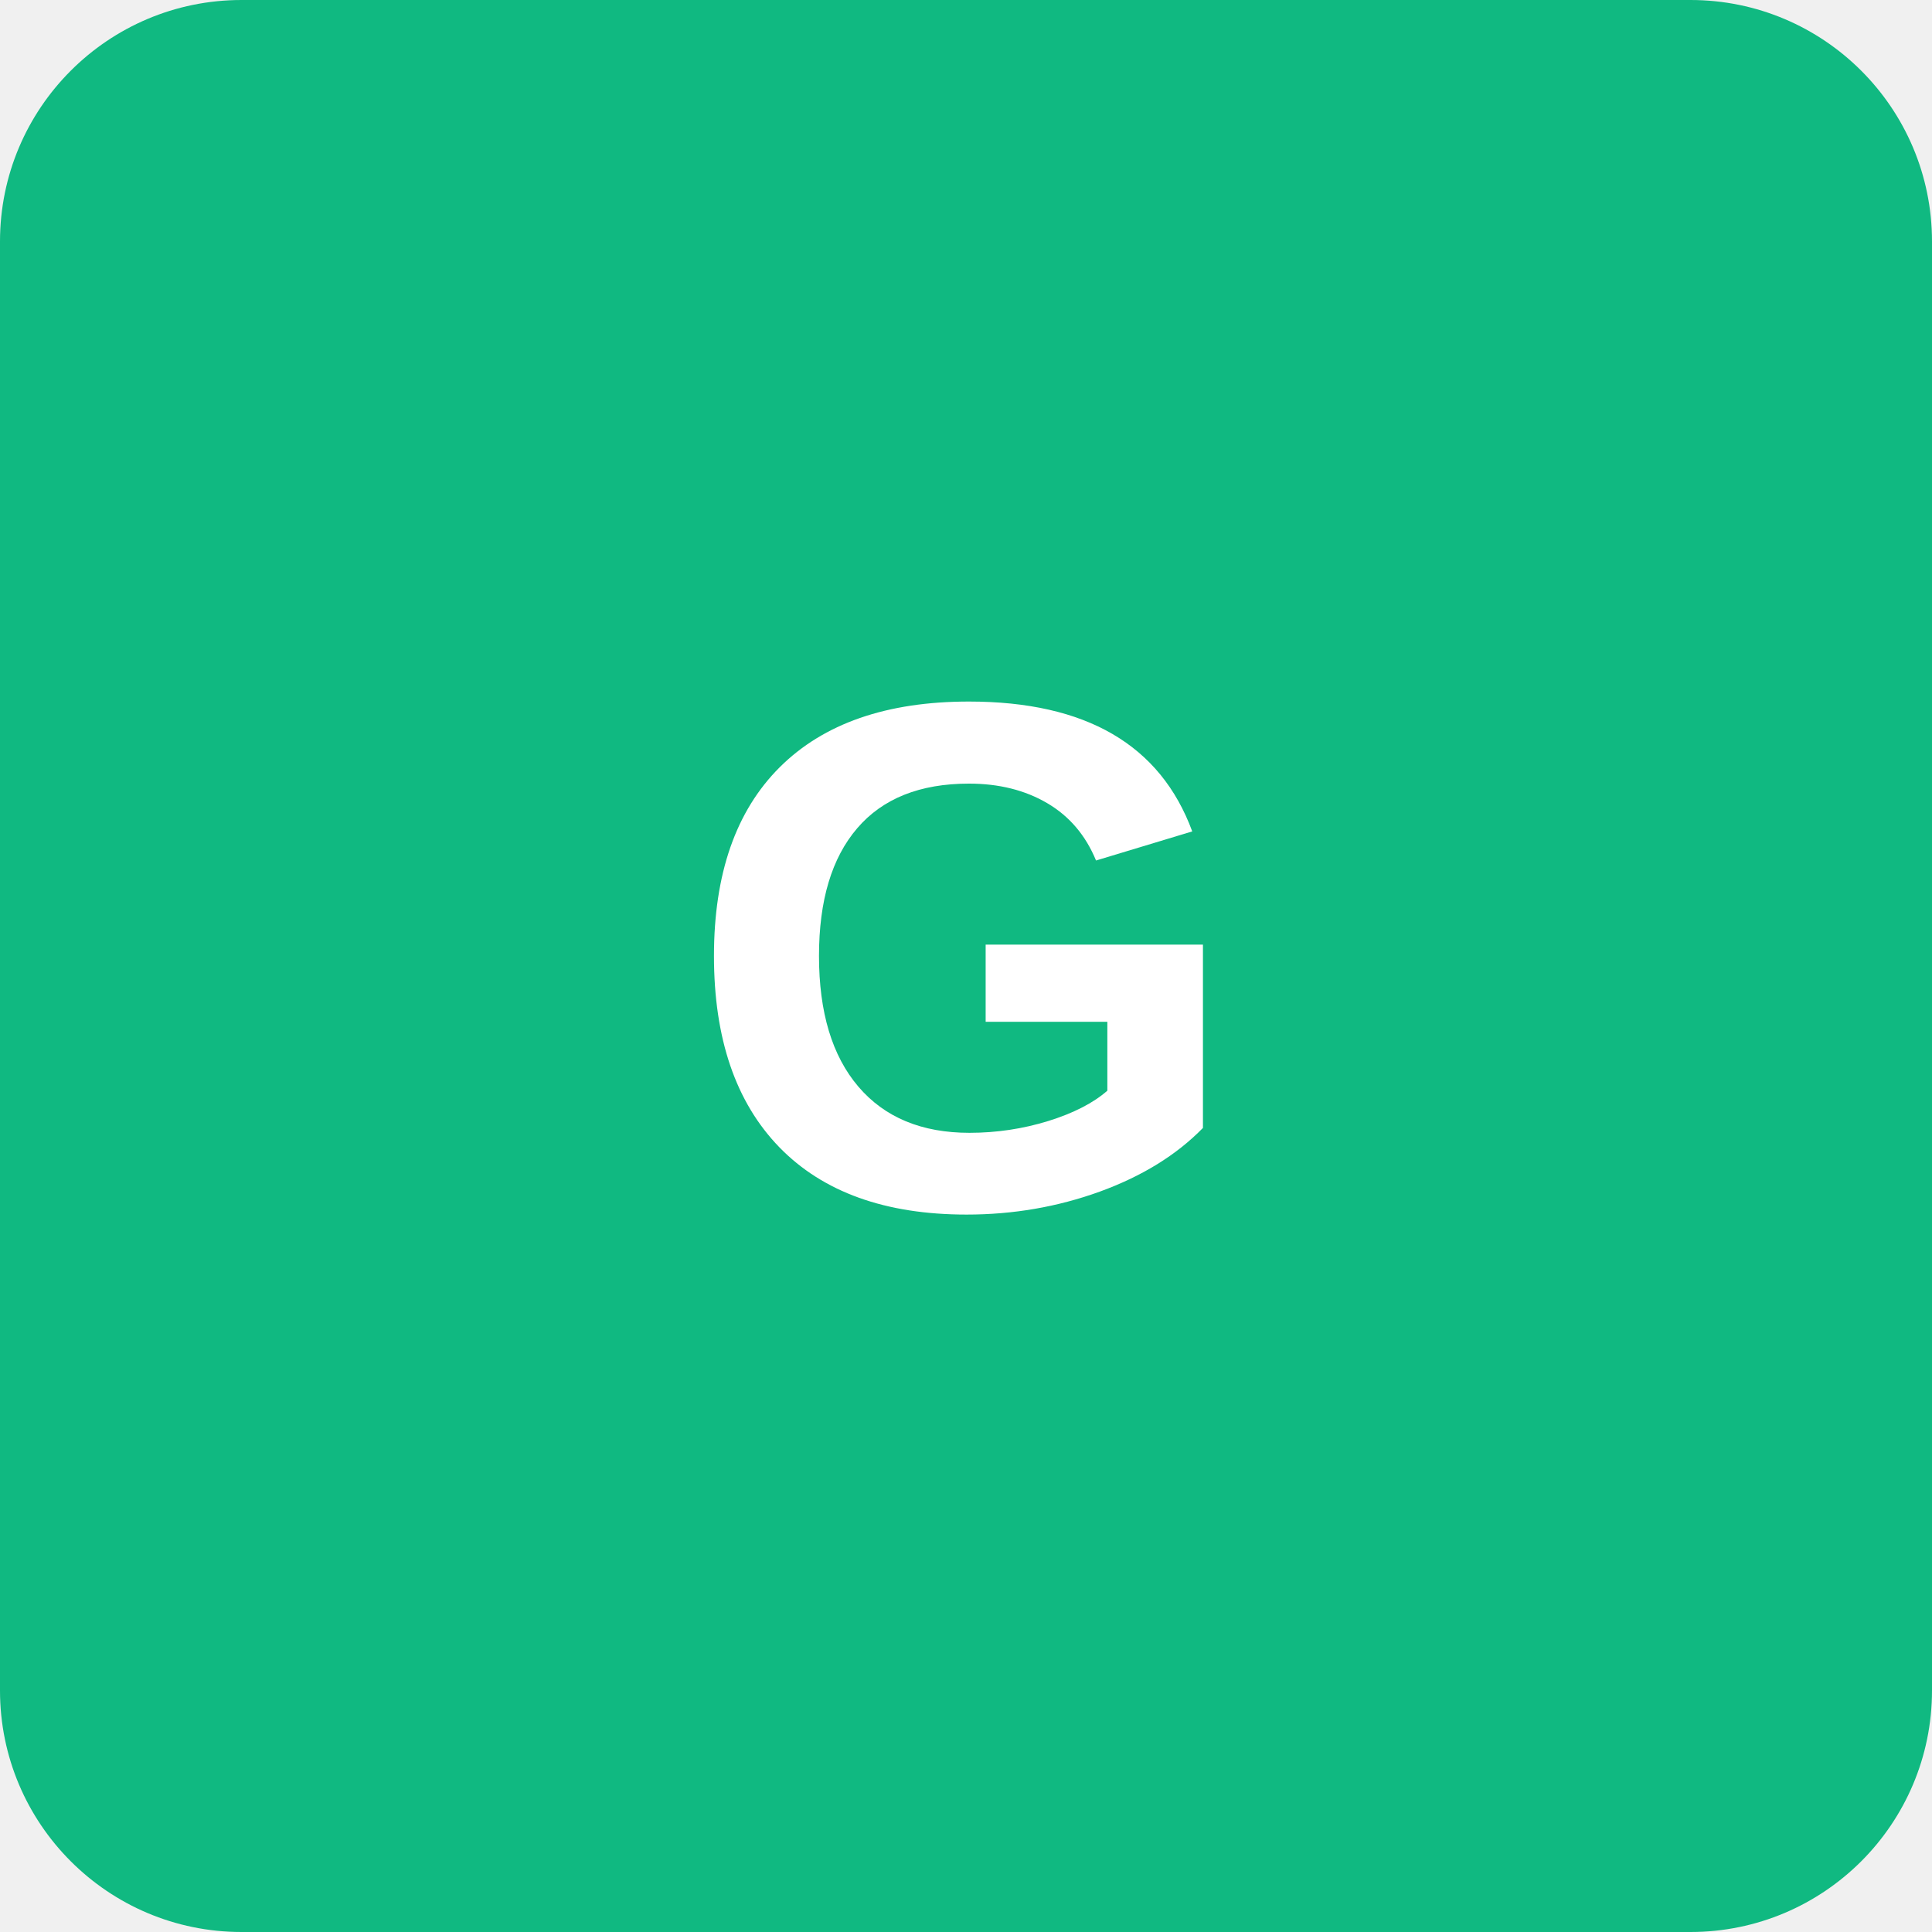
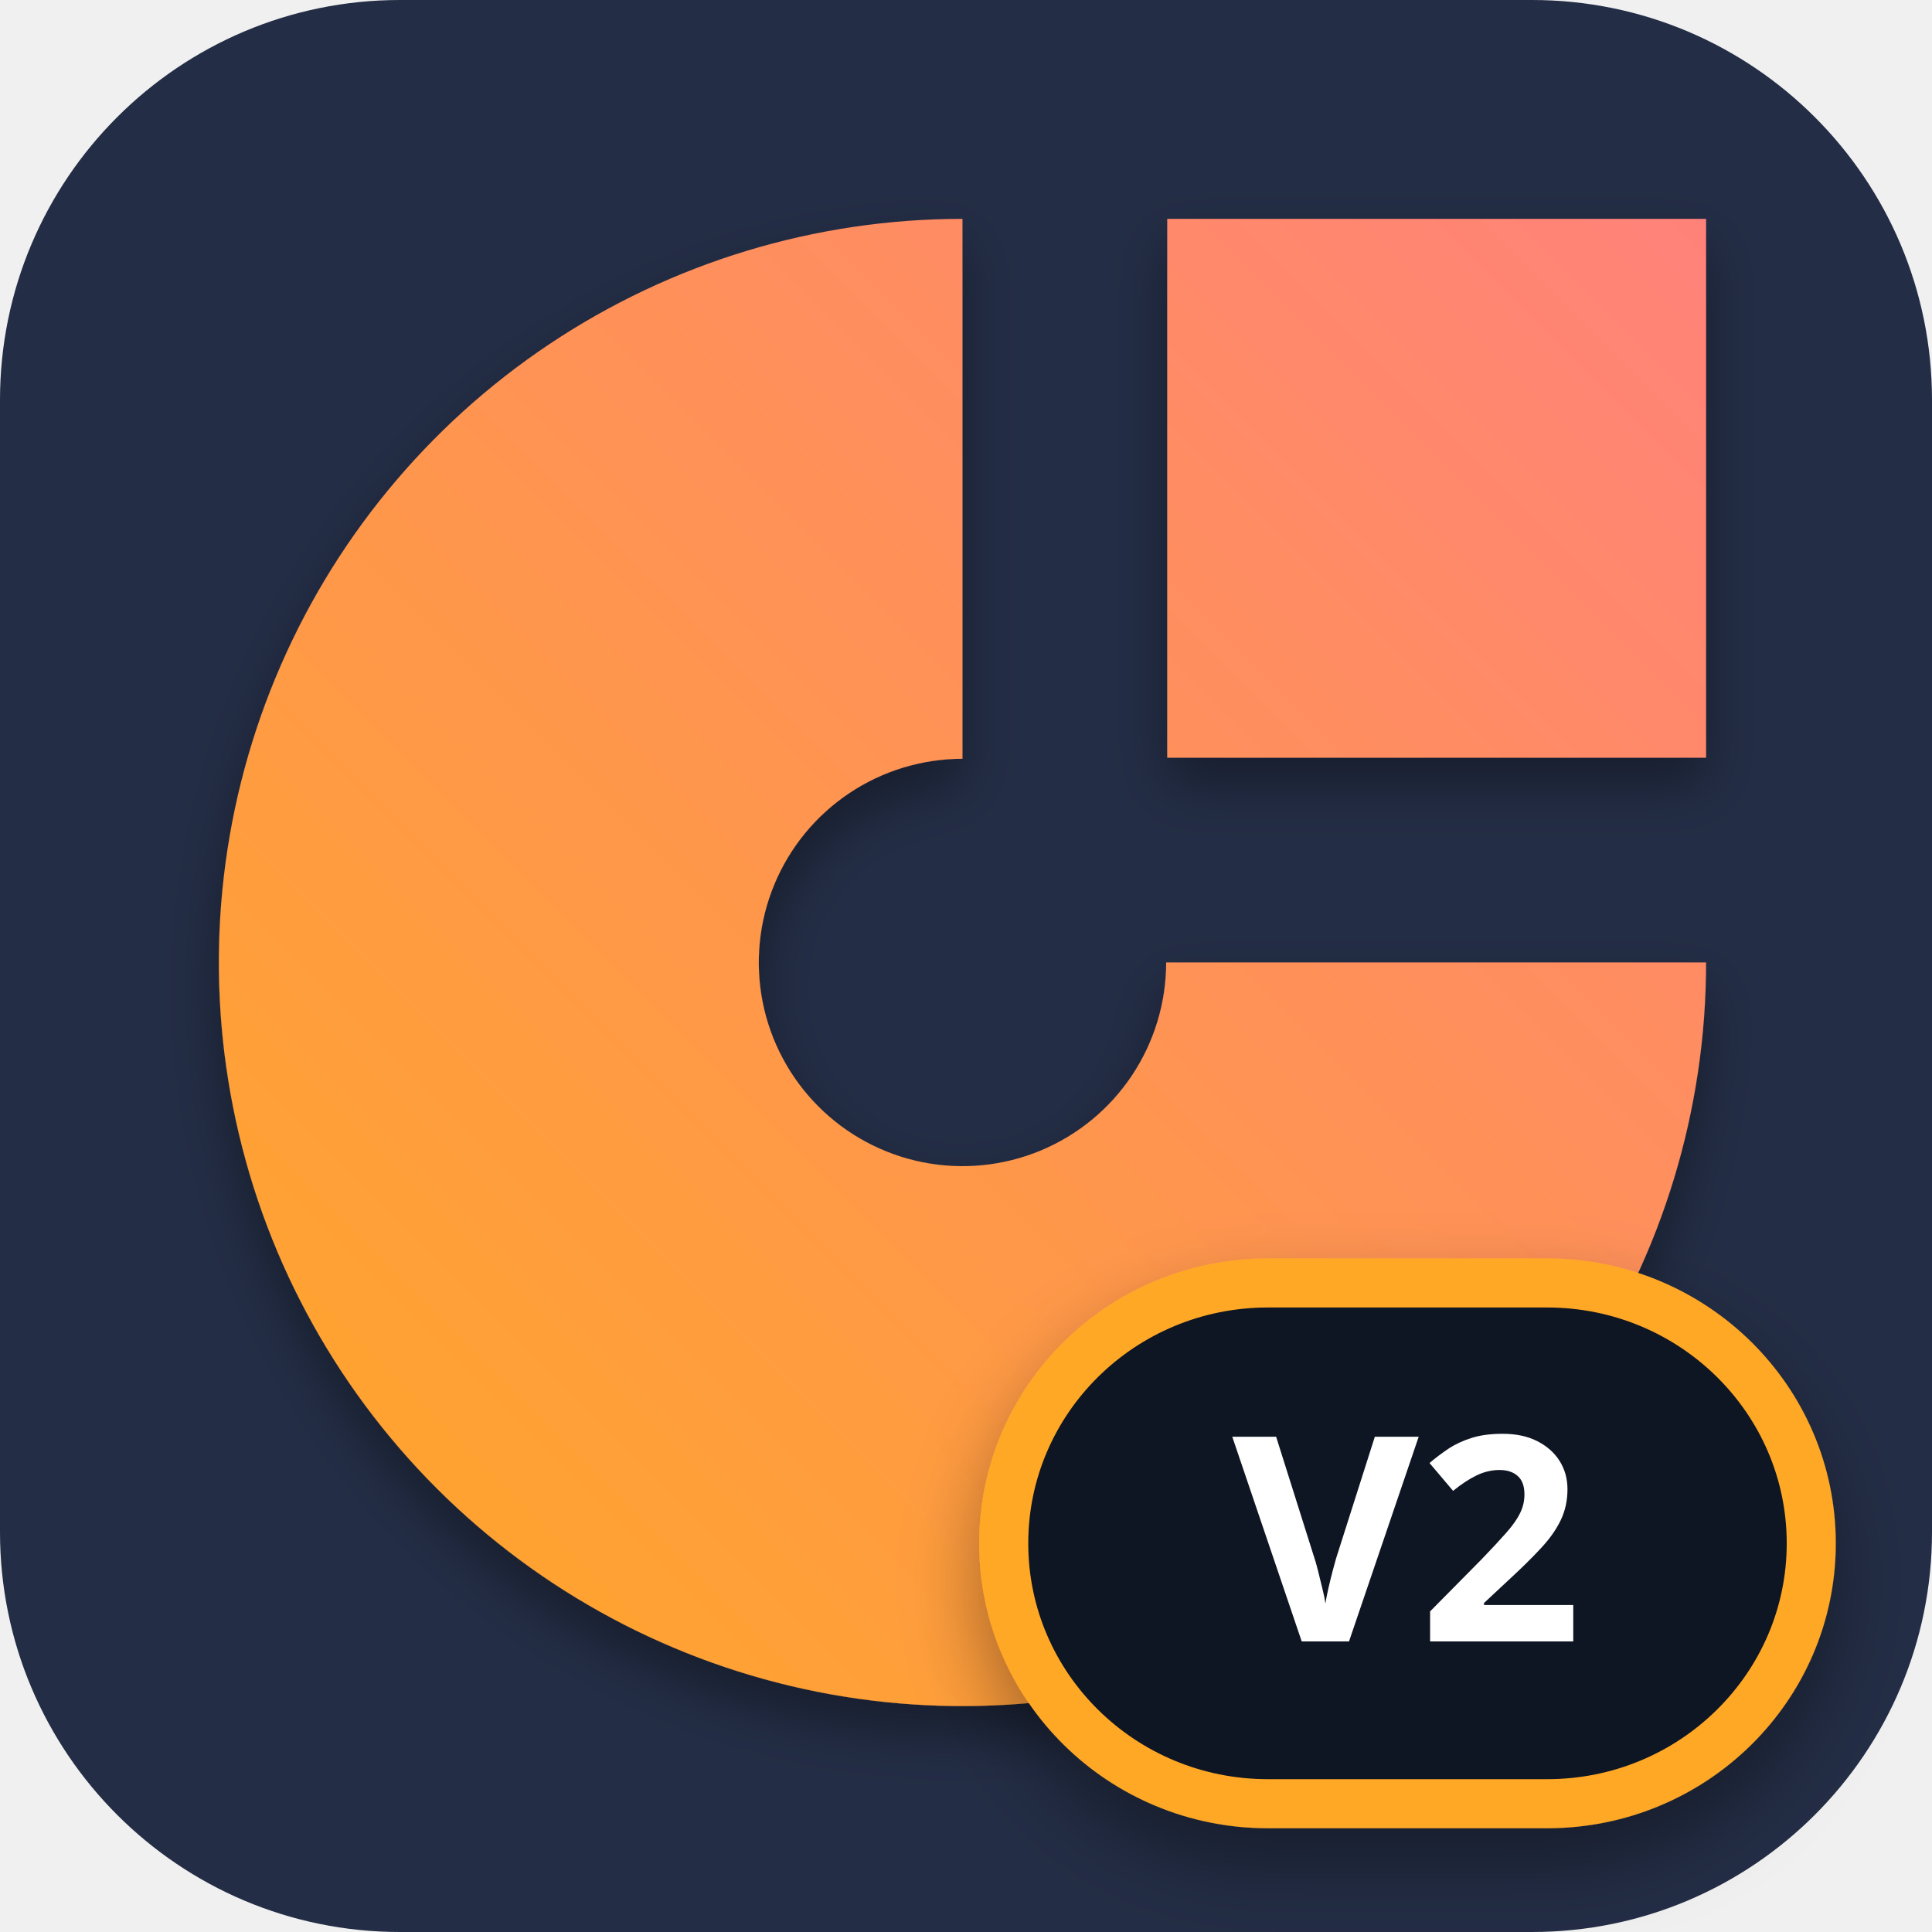
- <svg xmlns="http://www.w3.org/2000/svg" width="192" height="192" viewBox="0 0 192 192" fill="none">
-   <rect width="192" height="192" rx="24" fill="#10b981" />
-   <text x="96" y="120" text-anchor="middle" fill="white" font-family="Arial, sans-serif" font-size="72" font-weight="bold">G</text>
+ <svg xmlns="http://www.w3.org/2000/svg" width="256" height="256" viewBox="0 0 256 256">
+   <defs>
+     <linearGradient id="g" x1="1" y1="0" x2="0" y2="1">
+       <stop offset="0" stop-color="#FF827A" />
+       <stop offset="1" stop-color="#FFA825" />
+     </linearGradient>
+     <filter id="sh" x="-30%" y="-30%" width="160%" height="160%">
+       <feDropShadow dx="0" dy="5" stdDeviation="5" flood-color="#000000" flood-opacity="0.35" />
+     </filter>
+   </defs>
+   <rect width="256" height="256" rx="53" fill="#232d45" />
+   <path transform="translate(29,29) scale(0.714)" d="M252.743 214.669C267.906 191.975 276 165.294 276 138H175.802C175.802 145.477 173.585 152.785 169.431 159.002C165.278 165.218 159.374 170.063 152.466 172.925C145.559 175.786 137.958 176.534 130.625 175.076C123.292 173.617 116.557 170.017 111.27 164.73C105.983 159.443 102.383 152.708 100.924 145.375C99.466 138.042 100.214 130.441 103.076 123.534C105.937 116.626 110.782 110.723 116.998 106.569C123.215 102.415 130.524 100.198 138 100.198V0C110.706 0 84.025 8.094 61.331 23.257C38.637 38.421 20.95 59.974 10.505 85.19C0.06 110.406 -2.673 138.153 2.652 164.922C7.976 191.692 21.12 216.281 40.419 235.581C59.719 254.88 84.308 268.024 111.078 273.348C137.847 278.673 165.594 275.94 190.81 265.495C216.027 255.05 237.579 237.363 252.743 214.669ZM276 0H176V100H276V0Z" fill="url(#g)" filter="url(#sh)" />
+   <g filter="url(#sh)">
+     <rect x="133" y="170" width="107" height="69" rx="35" fill="#0f1420" stroke="#FFA825" stroke-width="6.5" />
+     <text x="186.5" y="217.5" text-anchor="middle" font-family="sans-serif" font-size="38" font-weight="600" fill="#ffffff">V2</text>
+   </g>
</svg>
